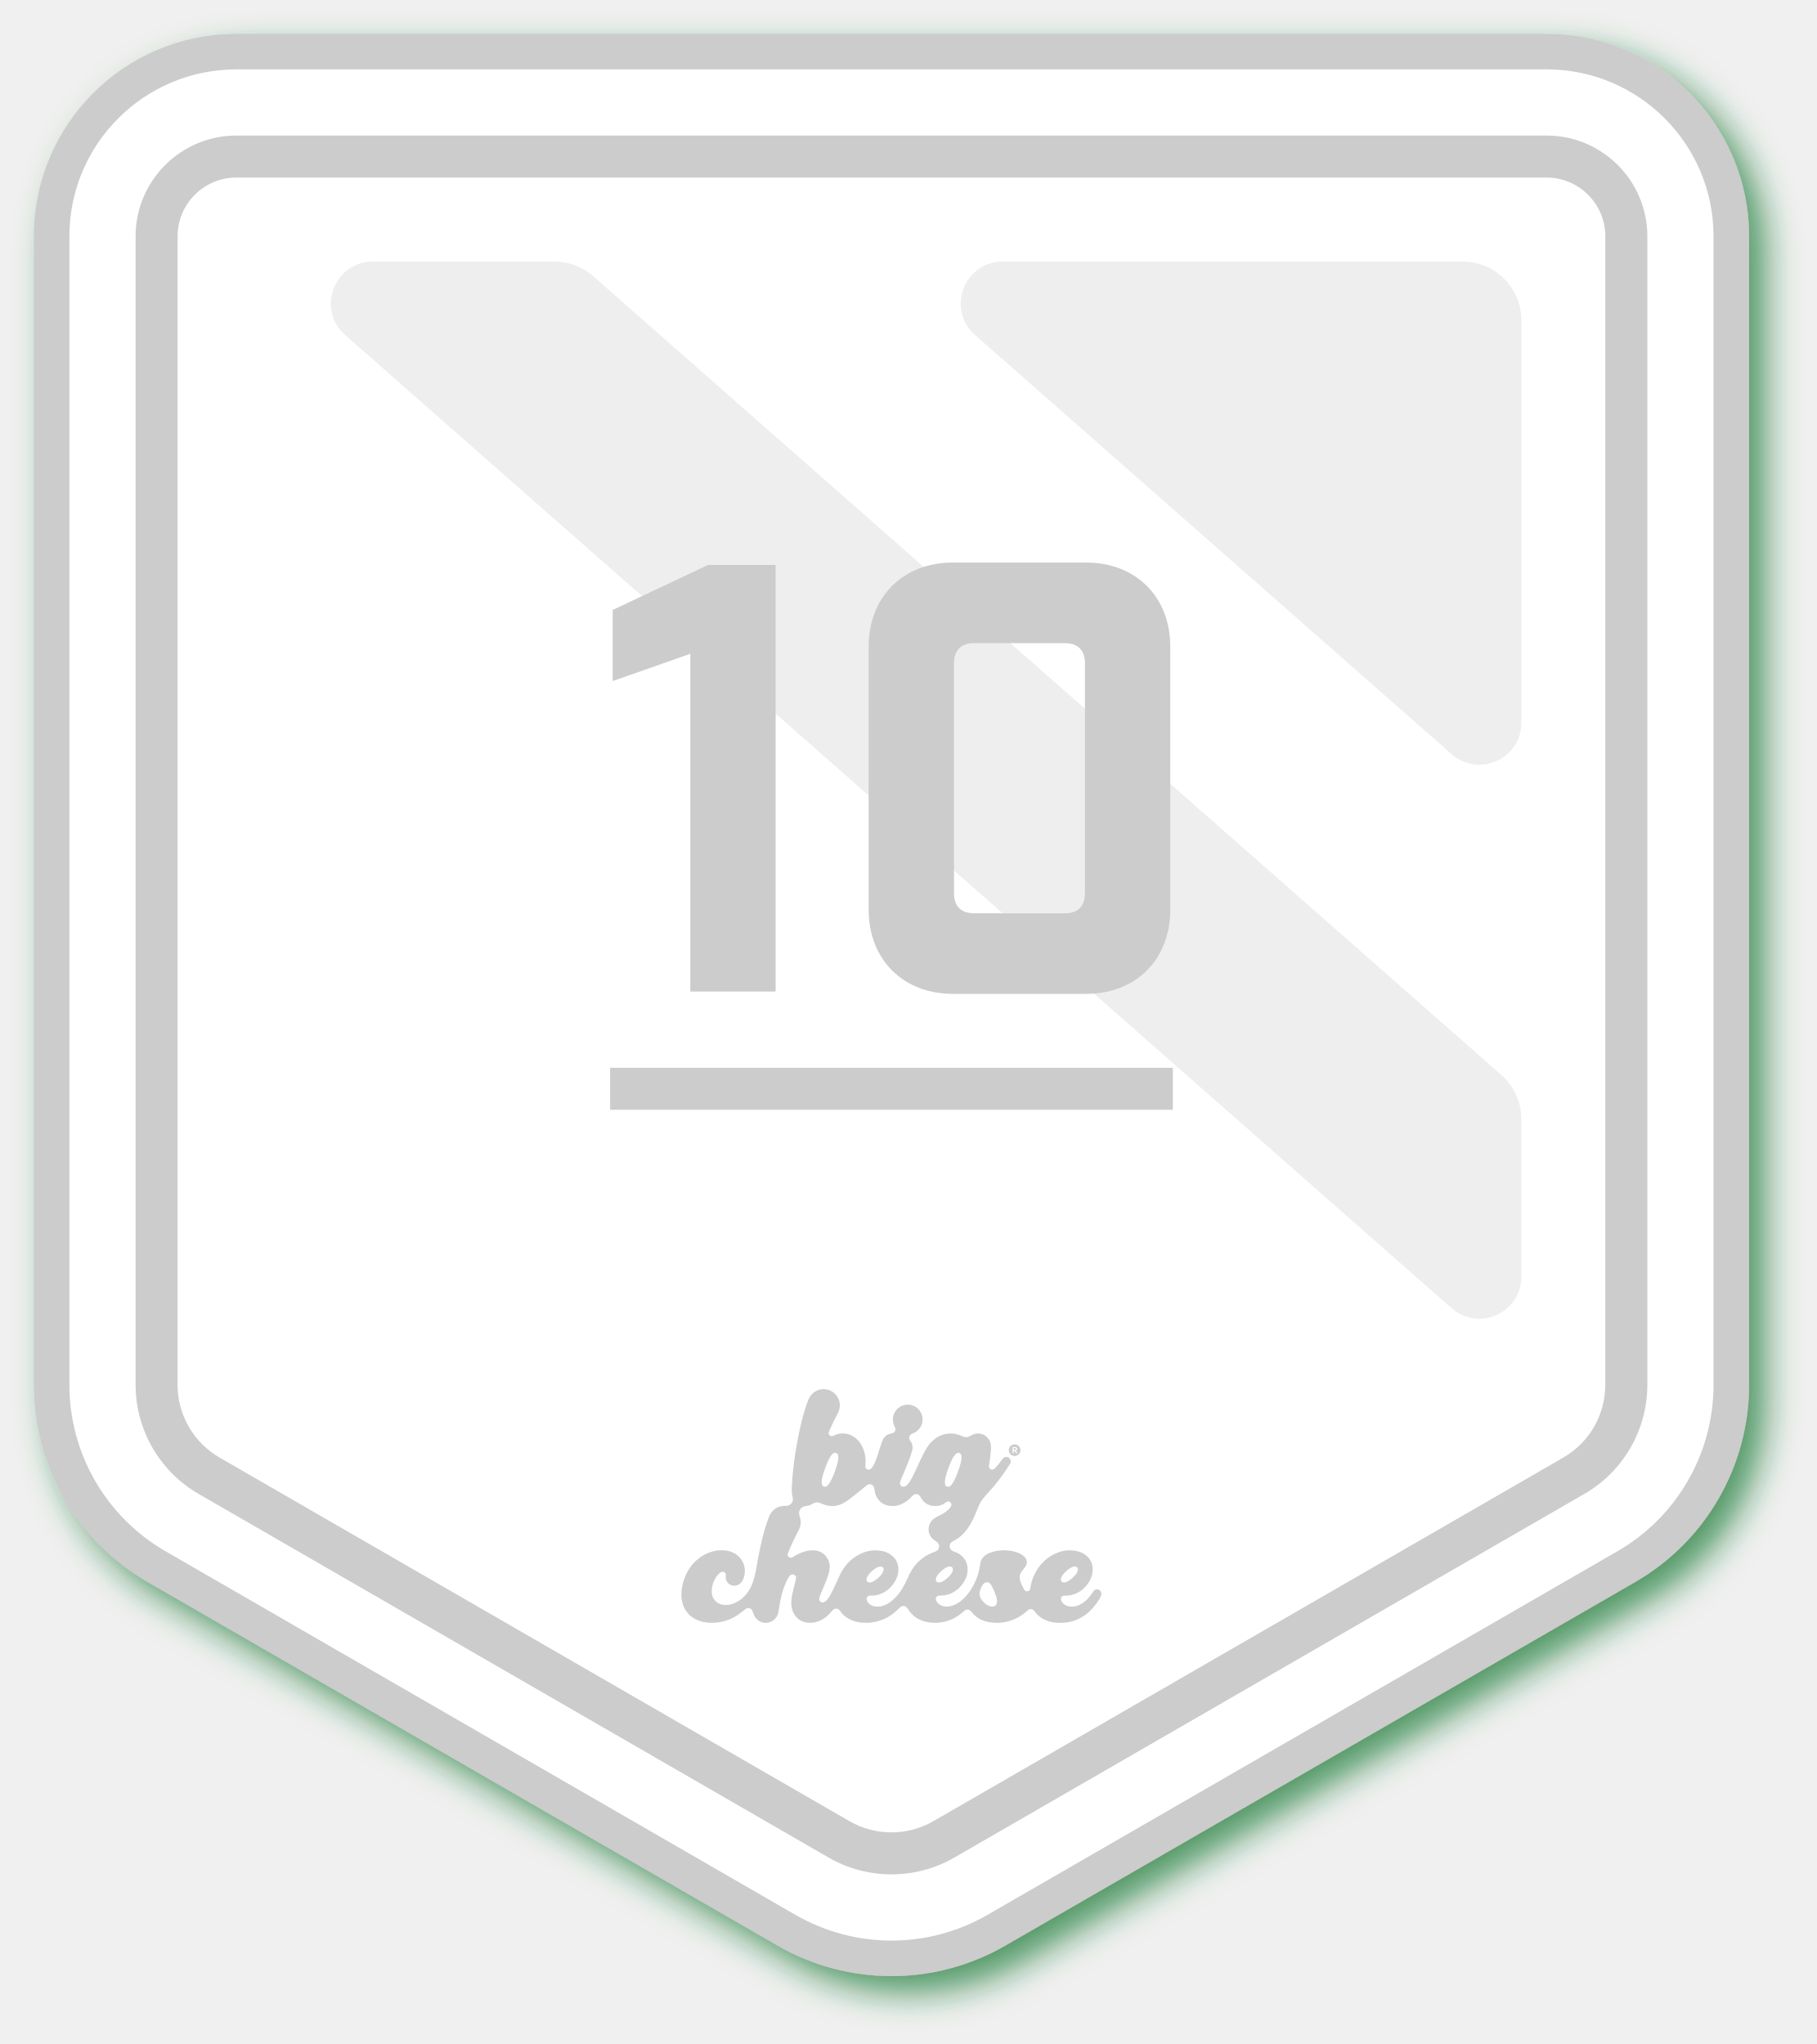
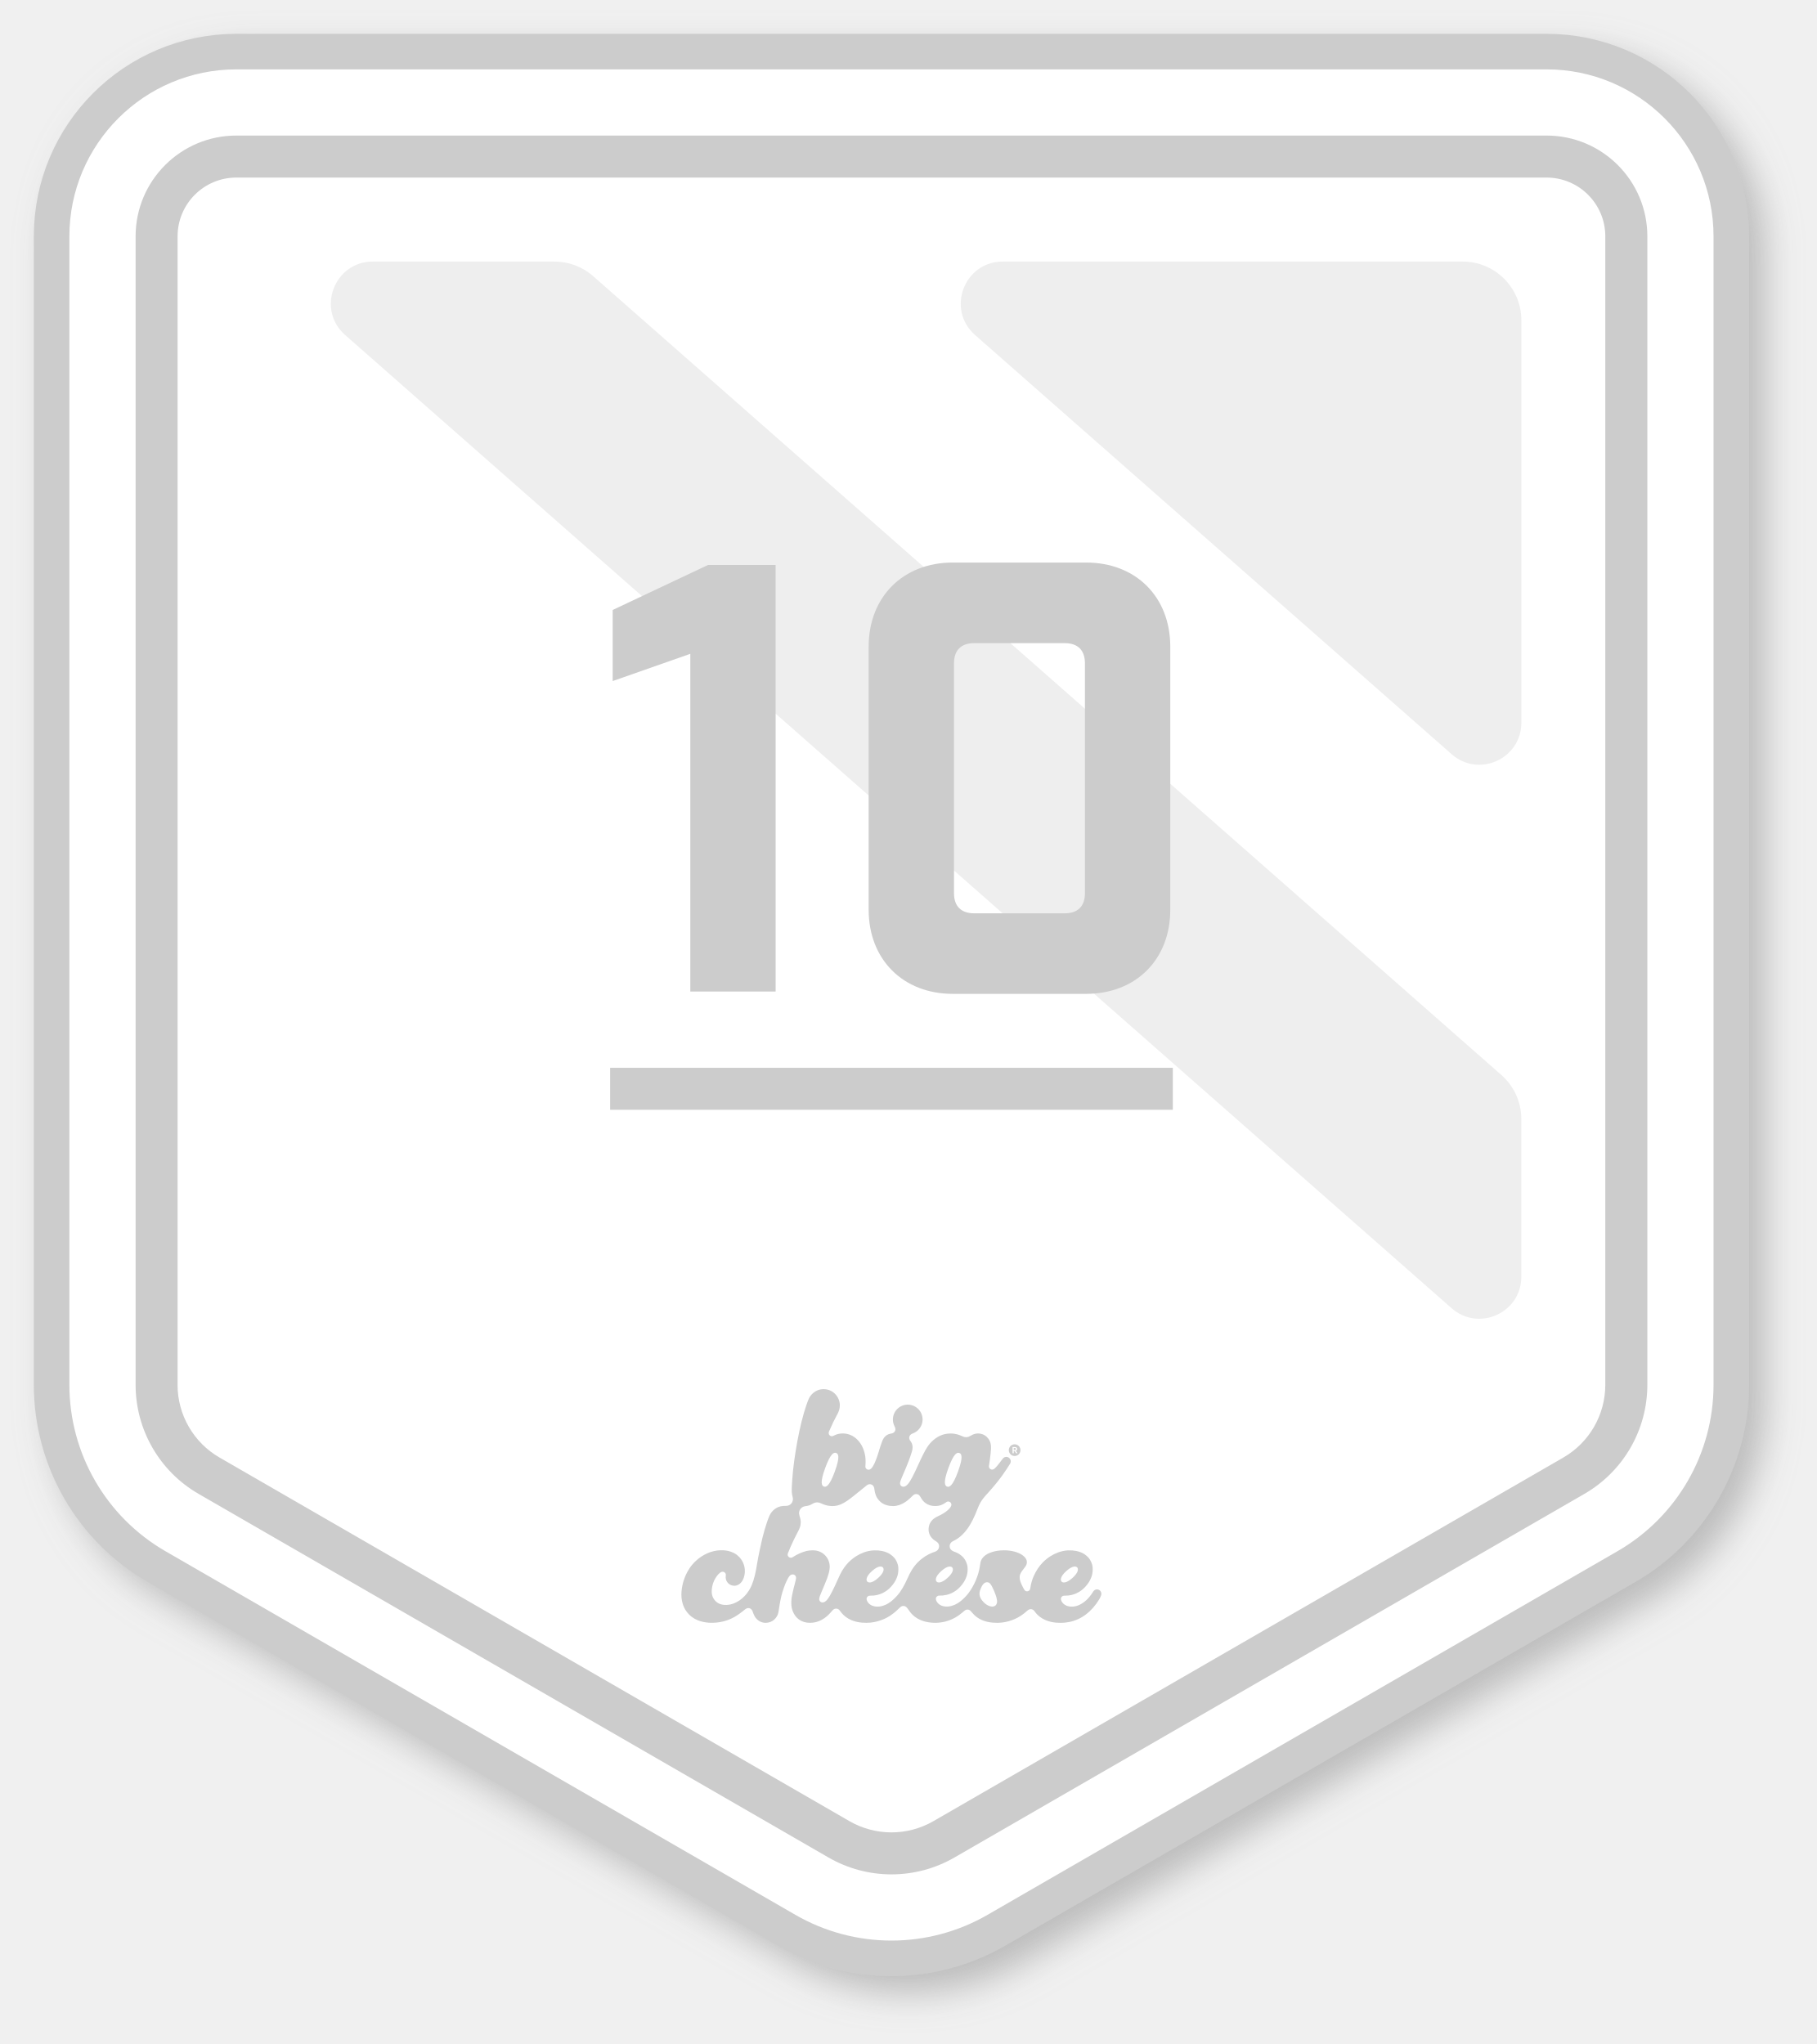
<svg xmlns="http://www.w3.org/2000/svg" id="_레이어_2" data-name="레이어 2" viewBox="0 0 613.2 690">
  <defs>
    <style>
      .cls-1 {
        filter: url(#drop-shadow-1);
        stroke: #ccc;
        stroke-miterlimit: 10;
        stroke-width: 12px;
      }

      .cls-1, .cls-2 {
        fill: #fff;
      }

      .cls-3 {
        fill: #eee;
      }

      .cls-3, .cls-2, .cls-4 {
        stroke-width: 0px;
      }

      .cls-4 {
        fill: #ccc;
      }
    </style>
    <filter id="drop-shadow-1" filterUnits="userSpaceOnUse">
      <feOffset dx="5.67" dy="5.67" />
      <feGaussianBlur result="blur" stdDeviation="5.67" />
-       <feFlood flood-color="#1c7b3a" flood-opacity=".75" />
+       <feFlood flood-color="#abaaaa" flood-opacity=".75" />
      <feComposite in2="blur" operator="in" />
      <feComposite in="SourceGraphic" />
    </filter>
  </defs>
  <g id="_레이어_1-2" data-name="레이어 1">
-     <path class="cls-1" d="M79.78,17.42c-34.44,0-62.36,27.92-62.36,62.36v387.7c0,25.32,13.51,48.71,35.43,61.37l212.6,122.74c21.93,12.66,48.94,12.66,70.87,0l212.6-122.74c21.93-12.66,35.43-36.05,35.43-61.37V79.78c0-34.44-27.92-62.36-62.36-62.36H79.78Z" />
-     <path class="cls-4" d="M45.77,467.48V79.78c0-18.79,15.23-34.02,34.02-34.02h442.2c18.79,0,34.02,15.23,34.02,34.02v387.7c0,15.19-8.1,29.23-21.26,36.82l-212.6,122.74c-13.16,7.6-29.36,7.6-42.52,0l-212.6-122.74c-13.16-7.6-21.26-21.63-21.26-36.82Z" />
-     <path class="cls-2" d="M59.94,467.48V79.78c0-10.96,8.88-19.84,19.84-19.84h442.2c10.96,0,19.84,8.88,19.84,19.84v387.7c0,10.13-5.4,19.49-14.17,24.55l-212.6,122.74c-8.77,5.06-19.58,5.06-28.35,0l-212.6-122.74c-8.77-5.06-14.17-14.42-14.17-24.55Z" />
    <g>
-       <path class="cls-4" d="M370.28,536.53c-.76,0-1.15.55-1.19.6-.04.05-.1.13-.13.17-.04.05-.11.16-.14.22-.59.94-1.41,1.94-2.09,2.59-.44.42-1.12.91-1.53,1.17-.29.19-.89.5-1.23.64-.41.16-.95.32-1.41.38-.15.02-.35.04-.56.05-.24,0-.49,0-.7-.01-.38-.03-.9-.13-1.3-.29-.39-.16-.78-.42-1.01-.62-.23-.21-.5-.55-.61-.74-.15-.27-.25-.56-.29-.78,0-.05-.01-.11-.01-.12-.01-.36.14-.66.37-.86.2-.18.46-.28.76-.27.82.02,1.66-.06,2.52-.26,1.23-.29,2.32-.87,3.1-1.42.95-.67,1.9-1.67,2.64-2.81.48-.74.87-1.63,1.07-2.35.18-.66.33-1.64.24-2.72-.11-1.27-.68-2.43-1.36-3.24-.31-.36-.85-.86-1.44-1.24-.78-.5-1.67-.83-2.67-1.04-.8-.17-1.72-.25-2.64-.22-.06,0-.18,0-.25.01-1.15.06-2.41.35-3.37.72-1.78.68-3.44,1.7-5.01,3.26-1.25,1.24-2.38,2.94-3.18,4.77-.56,1.3-.92,2.66-1.11,3.98l-.03.17c-.08.55-.55.92-1.07.92-.35,0-.68-.18-.87-.46-.01-.02-.09-.13-.1-.16-.1-.16-.22-.38-.28-.5-.08-.16-.29-.56-.33-.63-.58-1.16-.95-2.13-.92-3.11.04-1.02.68-1.88,1.11-2.4.2-.25.6-.76.78-1.04.3-.44.55-.92.55-1.54,0-2.16-3.35-4.01-7.73-4.01-1.64,0-2.92.25-3.84.53-1.22.37-3.6,1.26-4.1,3.62-.07.33-.14.93-.21,1.32-.11.68-.23,1.24-.26,1.35-.68,2.9-2.27,6.2-4.15,8.36-.42.48-1.12,1.21-1.75,1.73-1.14.93-1.65,1.15-2.23,1.44-.41.2-1.25.47-1.73.56-.44.08-1.04.11-1.5.07-.38-.03-.9-.13-1.3-.29-.39-.16-.78-.42-1.01-.62-.23-.21-.5-.55-.61-.74-.15-.27-.25-.56-.29-.78,0-.05-.01-.11-.01-.12-.01-.36.14-.66.37-.86.2-.18.46-.28.76-.27.82.02,1.66-.06,2.52-.26,1.23-.29,2.32-.87,3.1-1.42.95-.67,1.9-1.67,2.64-2.81.48-.74.87-1.63,1.07-2.35.18-.66.33-1.64.24-2.72-.11-1.27-.68-2.43-1.36-3.24-.31-.36-.85-.86-1.44-1.24-.38-.24-.78-.44-1.2-.61-.13-.05-.3-.11-.4-.15-.1-.04-.28-.11-.4-.16-.76-.32-1.24-.93-1.24-1.73s.45-1.35,1.1-1.69c.08-.04.12-.06.16-.08.04-.02.1-.05.15-.07,2.19-1.04,3.8-2.93,4.76-4.28,1.07-1.51,2.22-3.79,3.31-6.67,1.07-2.82,2.53-4.16,3.67-5.43,4.02-4.47,5.98-7.58,7.26-9.65,0,0,.21-.33.21-.77,0-.84-.68-1.51-1.52-1.51-.64,0-1.03.42-1.29.75-.55.68-1.71,2.43-2.77,3.29-.2.15-.45.26-.71.26-.53,0-.97-.39-1.06-.89-.01-.06-.02-.14-.02-.18,0-.05,0-.14.01-.19,0-.04.02-.12.03-.18.13-.77.18-1.16.29-1.98.18-1.37.31-2.61.36-3.46,0-.15.02-.44.01-.59,0-.08-.01-.32-.01-.34-.03-1.51-.73-2.59-1.43-3.24-.42-.4-.92-.7-1.43-.89-.5-.18-1.03-.26-1.48-.26-.64,0-1.21.12-1.81.39-.33.15-.63.33-.69.37-.46.26-.91.49-1.52.49-.71,0-1.14-.23-1.69-.47-.55-.24-1.77-.77-3.57-.77-2.69,0-4.66,1.08-6.47,2.82-.77.79-1.44,1.73-2,2.75-.02.04-.1.18-.12.21-.96,1.68-2.39,4.92-3.16,6.56-.57,1.22-1.73,3.65-2.61,4.67-.16.19-.45.5-.73.68-.32.2-.55.28-.87.28-.52,0-.97-.33-1.08-.85-.11-.48.07-1.01.3-1.59.12-.3.33-.79.45-1.09.36-.86.81-1.88,1.08-2.53.27-.65.8-1.94,1.05-2.6.3-.78.82-2.25,1.09-3.18.14-.49.25-1.06.24-1.45,0-.71-.21-1.34-.5-1.81-.03-.06-.09-.14-.12-.18-.04-.05-.13-.19-.15-.21-.16-.21-.28-.44-.34-.7-.1-.42,0-.91.34-1.29.17-.19.4-.33.68-.44.1-.04.27-.11.4-.17h0c1.2-.51,2.21-1.49,2.72-2.8,1-2.58-.28-5.48-2.86-6.48-2.58-1-5.48.28-6.48,2.86-.51,1.32-.43,2.73.13,3.92.06.13.13.28.17.37.13.28.21.53.21.79,0,.51-.26.93-.62,1.18-.22.15-.47.23-.72.28-.06.01-.17.03-.23.04-.06.01-.17.03-.24.05-.19.04-.38.1-.57.18-.72.3-1.38.87-1.79,1.68-.19.38-.33.75-.42,1.01-.12.33-.35.98-.46,1.31-.1.31-.27.82-.4,1.25-.05.17-.1.36-.15.53h0c-.9,3.01-1.75,4.91-2.52,5.72-.02.02-.06.06-.08.07-.02.02-.07.06-.09.08-.12.1-.38.31-.78.31-.58,0-1.07-.46-1.07-1.07,0-.36.06-.94.07-1.33.01-.67,0-1.32-.09-1.95-.51-3.82-2.75-6.91-6.02-7.71-.51-.13-1.04-.19-1.57-.19-.99,0-1.98.21-2.82.63-.07.03-.2.1-.33.16-.17.09-.35.15-.56.15-.61,0-1.07-.49-1.07-1.07,0-.25.09-.45.15-.59.42-.99.86-1.96,1.32-2.92.64-1.33,1.18-2.26,1.56-3.03.32-.65.74-1.51.74-2.81,0-2.84-2.28-5.47-5.47-5.47-2.89,0-4.56,2.13-5.03,3.31-.08.2-.17.39-.26.61-.19.47-.38.99-.56,1.53-.55,1.61-1.08,3.45-1.6,5.52-.51,2.07-.98,4.24-1.4,6.52-.42,2.28-.78,4.51-1.08,6.71-.3,2.2-.51,4.24-.64,6.12-.11,1.58-.22,2.99-.18,4.17,0,.18.02.39.03.52.01.13.03.3.06.51.09.53.24.96.28,1.28.01.12.05.42-.03.78-.07.35-.24.75-.56,1.09-.22.24-.48.4-.65.49-.49.24-1.06.26-1.47.26-.01,0-.22,0-.29,0-.07,0-.22,0-.28.01-2.26.16-3.89,1.65-4.61,3.28-.27.61-.56,1.36-.83,2.15-.55,1.61-1.08,3.45-1.6,5.52-.51,2.07-1.4,6.52-1.4,6.52,0,0-.51,2.97-.69,3.96-.54,2.9-1.24,5.07-2.1,6.57-1.14,1.97-2.43,3.17-3.57,3.93-1.1.73-2.5,1.39-4.26,1.48-.93.05-2.51-.06-3.72-1.25-1.01-.99-1.38-2.27-1.33-3.53.03-.87.18-2.01.79-3.38.41-.92,1.23-2.13,1.98-2.68.2-.15.51-.37.93-.37.58,0,1.07.47,1.07,1.06,0,.11-.02.25-.03.33-.02.14-.04.33-.03.56.08,1.71,1.51,2.84,3.01,2.79,1.03-.04,1.73-.58,2.19-1.1.39-.45.64-.95.79-1.31.27-.68.43-1.37.48-2.29.06-1.06-.17-1.98-.45-2.73-.36-.95-.98-1.81-1.44-2.28-.42-.43-1-.94-1.79-1.34-1.36-.69-2.57-.87-3.62-.93-.32-.02-.71-.02-1.08,0-1.18.05-2.86.33-4.62,1.18-2.25,1.09-3.73,2.48-4.63,3.53-1.5,1.75-2.26,3.47-2.71,4.63-.36.93-1.29,3.75-1.03,6.71.15,1.63.68,3.04,1.26,3.99.78,1.26,1.71,2.25,3.18,3.09,2.59,1.48,5.81,1.35,5.95,1.35.69,0,2.2-.07,3.88-.51,2.7-.71,4.59-1.97,6.32-3.32,0,0,.77-.66,1.06-.84.13-.08.4-.29.9-.29.73,0,1.16.47,1.38.97.06.14.13.34.16.43.14.37.29.8.5,1.2.79,1.51,2.24,2.37,3.73,2.37,2.59,0,3.82-1.83,4.21-2.92.18-.52.27-1.21.31-1.47.33-2.28.73-4.42,1.22-6,.63-2.02,1.28-3.62,1.93-4.74.09-.15.23-.38.37-.56.3-.4.66-.64,1.17-.64.65,0,1.24.5,1.1,1.46-.02.17-.1.49-.13.65-.05.23-.17.68-.23.9-.21.73-.56,2.19-.72,2.93-.1.48-.48,1.86-.5,3.36-.03,1.61.23,2.45.53,3.2.38.95,1,1.94,2.04,2.7.95.69,2.23,1.13,3.67,1.13,2.3,0,3.85-.83,4.92-1.56,1.06-.72,1.94-1.7,2.5-2.36,0-.01.25-.28.32-.35.46-.51.96-.52,1.14-.52.29,0,.74.08,1.12.5.04.04.09.11.12.15.08.1.24.31.31.42.1.13.34.44.42.52.38.44.81.84,1.3,1.21,2.35,1.78,5.23,1.99,6.94,1.99,1.98,0,3.58-.4,4.91-.87,1.17-.41,2.65-1.06,4.33-2.41.28-.22.54-.45.79-.67,0,0,.46-.42.61-.56.14-.13.41-.39.55-.52.1-.09.28-.26.41-.36.11-.08.42-.3.9-.3.58,0,.97.3,1.24.64.06.08.25.34.34.45.17.23.36.53.66.91.47.63,1.04,1.2,1.71,1.7,2.25,1.67,4.96,1.99,6.94,1.99,1.05,0,2.43-.21,3.26-.43,2.41-.62,4.34-1.79,5.92-3.18.09-.08.2-.17.27-.23.06-.06.32-.29.51-.41.38-.24.76-.22.78-.22.36,0,.75.13,1.1.49.09.09.42.47.56.65.35.42.87.94,1.39,1.34,2.35,1.78,5.23,1.99,6.94,1.99.13,0,.25,0,.37,0,1.81-.05,3.29-.42,4.54-.86,1.17-.41,2.65-1.06,4.33-2.41.29-.23.56-.47.82-.7.06-.05.38-.35.61-.47.29-.15.54-.17.7-.17.37,0,.76.13,1.09.48.1.1.25.32.35.45.47.63,1.03,1.2,1.7,1.7,2.35,1.78,5.23,1.99,6.94,1.99,1.36,0,2.58-.23,2.9-.29,4.07-.78,7.6-3.48,10.1-7.6.12-.2.75-1.23.75-1.93,0-.81-.66-1.48-1.48-1.48ZM320.1,495.57c1.85-5.07,2.97-5.34,3.69-5.08.72.26,1.41,1.19-.44,6.26-1.85,5.08-2.97,5.34-3.69,5.08s-1.41-1.18.44-6.26ZM278.52,495.56c1.85-5.08,2.97-5.34,3.69-5.08s1.41,1.18-.44,6.26c-1.85,5.07-2.97,5.34-3.69,5.08-.72-.26-1.41-1.19.44-6.26ZM315.33,523.91c-.17.05-.33.11-.49.17-1.78.68-3.44,1.7-5.01,3.26-1.58,1.56-2.7,3.56-3.54,5.5-1.04,2.38-2.33,4.54-3.45,5.77-.5.55-1.28,1.36-2.14,2.03-.42.32-1.12.79-1.76,1.07-.75.32-1.25.47-1.73.56-.44.08-1.04.11-1.5.07-.38-.03-.9-.13-1.3-.29-.39-.16-.78-.42-1.01-.62-.23-.21-.5-.55-.61-.74-.15-.27-.25-.56-.29-.78,0-.05-.01-.11-.01-.12-.01-.36.14-.66.37-.86.2-.18.46-.28.76-.27.82.02,1.66-.06,2.52-.26,1.23-.29,2.32-.87,3.1-1.42.95-.67,1.9-1.67,2.64-2.81.48-.74.87-1.63,1.07-2.35.18-.66.33-1.64.24-2.72-.11-1.27-.68-2.43-1.36-3.24-.31-.36-.85-.86-1.44-1.24-.78-.5-1.67-.83-2.67-1.04-.8-.17-1.72-.25-2.64-.22-.06,0-.18,0-.25.01-1.15.06-2.41.35-3.37.72-1.78.68-3.44,1.7-5.01,3.26-1.11,1.1-2.13,2.57-2.9,4.17-.01.03-.03.05-.04.08-.45.92-1.74,3.77-1.89,4.11-.43.91-.98,2-1.53,2.97-.36.63-.85,1.3-1.11,1.57-.29.29-.67.58-1.08.66-.24.05-.47.03-.65-.03-.28-.09-.44-.26-.54-.39-.15-.19-.2-.42-.21-.62,0-.11.01-.31.04-.45.03-.15.09-.34.17-.6.11-.33.38-.96.51-1.28.2-.48.69-1.62.92-2.17.27-.64.68-1.62,1.03-2.56.15-.4.39-1.19.5-1.58.09-.31.23-.86.29-1.26.04-.23.09-.76.09-.95.05-2.94-2.15-5.38-5.03-5.64-.14-.01-.31-.02-.42-.02-.16,0-.48,0-.65,0-.22,0-.65.03-.87.06-.22.03-.73.12-.87.15-1.55.39-3.09,1.08-4.63,2.07-.06.03-.31.21-.66.21-.58,0-1.05-.46-1.07-1.04,0-.05.01-.18.02-.23.01-.05.04-.15.06-.21.62-1.63,1.3-3.12,2.03-4.64.64-1.33,1.17-2.26,1.54-3.03.32-.65.76-1.48.76-2.81,0-.33-.03-.66-.09-.98,0,0-.03-.14-.04-.18,0-.04-.04-.16-.04-.17-.13-.55-.3-.92-.38-1.51-.08-.6.13-1.19.34-1.5.13-.19.37-.55.87-.82.15-.08.42-.2.8-.27.29-.05.64-.1.85-.14.36-.07.63-.16.83-.24.19-.08.54-.26.74-.38.06-.03.17-.1.23-.13.11-.06.33-.17.46-.22.18-.07.55-.19.92-.19.47,0,.79.1,1.06.2.29.11.51.23,1.13.48.91.36,1.95.57,3.06.57s2.04-.27,2.79-.59c0,0,0,0,0,0,.01,0,.02,0,.03-.01.36-.15.68-.32.94-.46.02-.01.04-.02.07-.04.01,0,.03-.02.04-.02,0,0,.01,0,.02-.01.42-.24.75-.46,1.04-.65.54-.35,1.35-.98,2.28-1.71,1.36-1.08,2.96-2.37,4.24-3.43.45-.37.78-.46,1.12-.46.81,0,1.36.62,1.48,1.23.01.07.04.22.05.3.08.54.26,2.03.94,3.08.74,1.16,2.15,2.77,5.42,2.77,2.85,0,5.11-2.07,5.97-2.9.13-.12.5-.49.5-.49,0,0,.33-.34.58-.48.37-.2.74-.2.94-.17.19.03.53.1.87.46.14.14.39.56.51.76.45.79.88,1.34,1.65,1.88.84.59,1.86.93,3.2.93.43,0,1.23-.06,1.95-.32.57-.21,1.07-.52,1.41-.76.4-.28.61-.46,1-.46.58,0,1.07.46,1.07,1.07,0,.1,0,.21-.08.4-.19.47-.43.78-.79,1.13,0,0-.31.31-.5.46-1.72,1.42-2.94,1.73-3.91,2.31-.88.52-1.44,1.05-1.91,1.92-.47.87-.8,2.51-.11,3.96.33.7.9,1.42,1.75,1.96.16.11.31.2.43.28.45.29.98.76.98,1.63,0,.77-.44,1.23-.66,1.42-.13.12-.41.33-.97.52ZM294.31,530.35c2.18-1.96,3.32-1.63,3.69-1.22.37.41.58,1.58-1.6,3.54-2.18,1.96-3.32,1.63-3.69,1.22-.37-.41-.58-1.58,1.6-3.54ZM317.7,530.35c2.18-1.96,3.32-1.63,3.69-1.22.37.41.58,1.58-1.6,3.54-2.18,1.96-3.32,1.63-3.69,1.22-.37-.41-.58-1.58,1.6-3.54ZM336.49,541.05c-.06.34-.2.61-.38.81-.18.2-.64.55-1.35.48-.4-.04-.8-.13-1.27-.37-.73-.36-1.4-.92-2.02-1.71-.21-.27-.39-.56-.54-.87-.52-1.08-.4-2.13.19-3.38.04-.08.36-.83.81-1.32.31-.34.81-.63,1.37-.56.31.03.73.19,1.1.73.38.55.84,1.56,1.08,2.1.18.43.51,1.24.67,1.75.06.19.14.46.18.6.06.23.15.68.18.92.02.2.04.55,0,.82ZM359.89,530.35c2.18-1.96,3.32-1.63,3.69-1.22.37.41.58,1.58-1.6,3.54-2.18,1.96-3.32,1.63-3.69,1.22-.37-.41-.58-1.58,1.6-3.54Z" />
-       <path class="cls-4" d="M342.8,489.37c.07-.05.1-.13.1-.23s-.03-.18-.1-.24c-.07-.06-.17-.08-.31-.08h-.33v.63h.33c.14,0,.24-.03.31-.08Z" />
-       <path class="cls-4" d="M342.46,491.5c1.09,0,1.97-.88,1.97-1.97s-.88-1.97-1.97-1.97-1.97.88-1.97,1.97.88,1.97,1.97,1.97ZM341.75,488.49h.82c.15,0,.29.03.4.08.11.05.2.13.26.23.06.1.09.21.09.34,0,.1-.02.19-.05.27-.04.08-.09.15-.16.21-.07.06-.15.1-.25.13l.57.83h-.46l-.52-.78h-.29v.78h-.4v-2.08Z" />
-     </g>
-     <g>
-       <path class="cls-3" d="M116.5,113.1l373.45,328.52c9.16,8.05,23.53,1.55,23.53-10.64v-53.19c0-5.7-2.45-11.13-6.74-14.9L200.21,93.23c-3.62-3.19-8.28-4.94-13.11-4.94h-61.24c-13.07,0-19.17,16.18-9.36,24.81Z" />
-       <path class="cls-3" d="M338.46,88.29h155.19c10.96,0,19.84,8.88,19.84,19.84v135.83c0,12.19-14.38,18.7-23.53,10.64l-160.85-141.5c-9.81-8.63-3.71-24.81,9.36-24.81Z" />
-     </g>
-     <g>
-       <rect class="cls-4" x="205.93" y="360.46" width="189.92" height="14.17" />
+       <path class="cls-1" d="M79.78,17.42c-34.44,0-62.36,27.92-62.36,62.36v387.7c0,25.32,13.51,48.71,35.43,61.37l212.6,122.74c21.93,12.66,48.94,12.66,70.87,0l212.6-122.74c21.93-12.66,35.43-36.05,35.43-61.37V79.78c0-34.44-27.92-62.36-62.36-62.36H79.78Z" />
+       <path class="cls-4" d="M45.77,467.48V79.78c0-18.79,15.23-34.02,34.02-34.02h442.2c18.79,0,34.02,15.23,34.02,34.02v387.7c0,15.19-8.1,29.23-21.26,36.82l-212.6,122.74c-13.16,7.6-29.36,7.6-42.52,0l-212.6-122.74c-13.16-7.6-21.26-21.63-21.26-36.82Z" />
+       <path class="cls-2" d="M59.94,467.48V79.78c0-10.96,8.88-19.84,19.84-19.84h442.2c10.96,0,19.84,8.88,19.84,19.84v387.7c0,10.13-5.4,19.49-14.17,24.55l-212.6,122.74c-8.77,5.06-19.58,5.06-28.35,0l-212.6-122.74c-8.77-5.06-14.17-14.42-14.17-24.55Z" />
      <g>
-         <path class="cls-4" d="M232.99,220.71l-26.2,9.2v-24l32.2-15.2h22.8v144h-28.8v-114Z" />
-         <path class="cls-4" d="M321.59,335.5c-16.8,0-28.4-11.6-28.4-28.4v-88.8c0-16.8,11.6-28.4,28.4-28.4h45c16.8,0,28.4,11.6,28.4,28.4v88.8c0,16.8-11.6,28.4-28.4,28.4h-45ZM321.99,301.51c0,4.4,2.4,6.8,6.8,6.8h30.6c4.4,0,6.8-2.4,6.8-6.8v-77.6c0-4.4-2.4-6.8-6.8-6.8h-30.6c-4.4,0-6.8,2.4-6.8,6.8v77.6Z" />
+         <path class="cls-4" d="M370.28,536.53c-.76,0-1.15.55-1.19.6-.04.05-.1.13-.13.17-.04.05-.11.16-.14.22-.59.94-1.41,1.94-2.09,2.59-.44.42-1.12.91-1.53,1.17-.29.19-.89.5-1.23.64-.41.16-.95.32-1.41.38-.15.02-.35.04-.56.05-.24,0-.49,0-.7-.01-.38-.03-.9-.13-1.3-.29-.39-.16-.78-.42-1.01-.62-.23-.21-.5-.55-.61-.74-.15-.27-.25-.56-.29-.78,0-.05-.01-.11-.01-.12-.01-.36.14-.66.37-.86.2-.18.46-.28.76-.27.82.02,1.66-.06,2.52-.26,1.23-.29,2.32-.87,3.1-1.42.95-.67,1.9-1.67,2.64-2.81.48-.74.87-1.63,1.07-2.35.18-.66.33-1.64.24-2.72-.11-1.27-.68-2.43-1.36-3.24-.31-.36-.85-.86-1.44-1.24-.78-.5-1.67-.83-2.67-1.04-.8-.17-1.72-.25-2.64-.22-.06,0-.18,0-.25.01-1.15.06-2.41.35-3.37.72-1.78.68-3.44,1.7-5.01,3.26-1.25,1.24-2.38,2.94-3.18,4.77-.56,1.3-.92,2.66-1.11,3.98l-.03.17c-.08.55-.55.92-1.07.92-.35,0-.68-.18-.87-.46-.01-.02-.09-.13-.1-.16-.1-.16-.22-.38-.28-.5-.08-.16-.29-.56-.33-.63-.58-1.16-.95-2.13-.92-3.11.04-1.02.68-1.88,1.11-2.4.2-.25.6-.76.78-1.04.3-.44.55-.92.55-1.54,0-2.16-3.35-4.01-7.73-4.01-1.64,0-2.92.25-3.84.53-1.22.37-3.6,1.26-4.1,3.62-.07.33-.14.93-.21,1.32-.11.68-.23,1.24-.26,1.35-.68,2.9-2.27,6.2-4.15,8.36-.42.48-1.12,1.21-1.75,1.73-1.14.93-1.65,1.15-2.23,1.44-.41.2-1.25.47-1.73.56-.44.08-1.04.11-1.5.07-.38-.03-.9-.13-1.3-.29-.39-.16-.78-.42-1.01-.62-.23-.21-.5-.55-.61-.74-.15-.27-.25-.56-.29-.78,0-.05-.01-.11-.01-.12-.01-.36.14-.66.37-.86.2-.18.46-.28.76-.27.82.02,1.66-.06,2.52-.26,1.23-.29,2.32-.87,3.1-1.42.95-.67,1.9-1.67,2.64-2.81.48-.74.87-1.63,1.07-2.35.18-.66.33-1.64.24-2.72-.11-1.27-.68-2.43-1.36-3.24-.31-.36-.85-.86-1.44-1.24-.38-.24-.78-.44-1.2-.61-.13-.05-.3-.11-.4-.15-.1-.04-.28-.11-.4-.16-.76-.32-1.24-.93-1.24-1.73s.45-1.35,1.1-1.69c.08-.04.12-.06.16-.08.04-.02.1-.05.15-.07,2.19-1.04,3.8-2.93,4.76-4.28,1.07-1.51,2.22-3.79,3.31-6.67,1.07-2.82,2.53-4.16,3.67-5.43,4.02-4.47,5.98-7.58,7.26-9.65,0,0,.21-.33.21-.77,0-.84-.68-1.51-1.52-1.51-.64,0-1.03.42-1.29.75-.55.68-1.71,2.43-2.77,3.29-.2.15-.45.26-.71.26-.53,0-.97-.39-1.06-.89-.01-.06-.02-.14-.02-.18,0-.05,0-.14.01-.19,0-.04.02-.12.03-.18.13-.77.18-1.16.29-1.98.18-1.37.31-2.61.36-3.46,0-.15.02-.44.01-.59,0-.08-.01-.32-.01-.34-.03-1.51-.73-2.59-1.43-3.24-.42-.4-.92-.7-1.43-.89-.5-.18-1.03-.26-1.48-.26-.64,0-1.21.12-1.81.39-.33.15-.63.33-.69.37-.46.26-.91.49-1.52.49-.71,0-1.14-.23-1.69-.47-.55-.24-1.77-.77-3.57-.77-2.69,0-4.66,1.08-6.47,2.82-.77.79-1.44,1.73-2,2.75-.02.04-.1.18-.12.21-.96,1.68-2.39,4.92-3.16,6.56-.57,1.22-1.73,3.65-2.61,4.67-.16.19-.45.5-.73.68-.32.2-.55.28-.87.28-.52,0-.97-.33-1.08-.85-.11-.48.07-1.01.3-1.59.12-.3.33-.79.45-1.09.36-.86.81-1.88,1.08-2.53.27-.65.8-1.94,1.05-2.6.3-.78.82-2.25,1.09-3.18.14-.49.25-1.06.24-1.45,0-.71-.21-1.34-.5-1.81-.03-.06-.09-.14-.12-.18-.04-.05-.13-.19-.15-.21-.16-.21-.28-.44-.34-.7-.1-.42,0-.91.34-1.29.17-.19.4-.33.68-.44.1-.04.27-.11.4-.17h0c1.2-.51,2.21-1.49,2.72-2.8,1-2.58-.28-5.48-2.86-6.48-2.58-1-5.48.28-6.48,2.86-.51,1.32-.43,2.73.13,3.92.06.13.13.28.17.37.13.28.21.53.21.79,0,.51-.26.93-.62,1.18-.22.15-.47.23-.72.28-.06.01-.17.03-.23.04-.06.01-.17.03-.24.05-.19.04-.38.1-.57.18-.72.3-1.38.87-1.79,1.68-.19.38-.33.75-.42,1.01-.12.33-.35.98-.46,1.31-.1.31-.27.82-.4,1.25-.05.17-.1.36-.15.53h0c-.9,3.01-1.75,4.91-2.52,5.72-.02.02-.06.06-.08.07-.02.02-.07.06-.09.08-.12.1-.38.31-.78.31-.58,0-1.07-.46-1.07-1.07,0-.36.06-.94.07-1.33.01-.67,0-1.32-.09-1.95-.51-3.82-2.75-6.91-6.02-7.71-.51-.13-1.04-.19-1.57-.19-.99,0-1.98.21-2.82.63-.07.03-.2.1-.33.16-.17.09-.35.15-.56.15-.61,0-1.07-.49-1.07-1.07,0-.25.09-.45.15-.59.42-.99.86-1.96,1.32-2.92.64-1.33,1.18-2.26,1.56-3.03.32-.65.74-1.51.74-2.81,0-2.84-2.28-5.47-5.47-5.47-2.89,0-4.56,2.13-5.03,3.31-.08.2-.17.39-.26.61-.19.47-.38.99-.56,1.53-.55,1.61-1.08,3.45-1.6,5.52-.51,2.07-.98,4.24-1.4,6.52-.42,2.28-.78,4.51-1.08,6.71-.3,2.2-.51,4.24-.64,6.12-.11,1.58-.22,2.99-.18,4.17,0,.18.02.39.03.52.01.13.03.3.06.51.09.53.24.96.28,1.28.01.12.05.42-.03.78-.07.35-.24.75-.56,1.09-.22.24-.48.4-.65.49-.49.24-1.06.26-1.47.26-.01,0-.22,0-.29,0-.07,0-.22,0-.28.01-2.26.16-3.89,1.65-4.61,3.28-.27.61-.56,1.36-.83,2.15-.55,1.61-1.08,3.45-1.6,5.52-.51,2.07-1.4,6.52-1.4,6.52,0,0-.51,2.97-.69,3.96-.54,2.9-1.24,5.07-2.1,6.57-1.14,1.97-2.43,3.17-3.57,3.93-1.1.73-2.5,1.39-4.26,1.48-.93.05-2.51-.06-3.72-1.25-1.01-.99-1.38-2.27-1.33-3.53.03-.87.18-2.01.79-3.38.41-.92,1.23-2.13,1.98-2.68.2-.15.51-.37.93-.37.58,0,1.07.47,1.07,1.06,0,.11-.02.25-.03.33-.02.14-.04.33-.03.56.08,1.71,1.51,2.84,3.01,2.79,1.03-.04,1.73-.58,2.19-1.1.39-.45.64-.95.79-1.31.27-.68.43-1.37.48-2.29.06-1.06-.17-1.98-.45-2.73-.36-.95-.98-1.81-1.44-2.28-.42-.43-1-.94-1.79-1.34-1.36-.69-2.57-.87-3.62-.93-.32-.02-.71-.02-1.08,0-1.18.05-2.86.33-4.62,1.18-2.25,1.09-3.73,2.48-4.63,3.53-1.5,1.75-2.26,3.47-2.71,4.63-.36.93-1.29,3.75-1.03,6.71.15,1.63.68,3.04,1.26,3.99.78,1.26,1.71,2.25,3.18,3.09,2.59,1.48,5.81,1.35,5.95,1.35.69,0,2.2-.07,3.88-.51,2.7-.71,4.59-1.97,6.32-3.32,0,0,.77-.66,1.06-.84.13-.08.4-.29.9-.29.73,0,1.16.47,1.38.97.06.14.13.34.16.43.14.37.29.8.5,1.2.79,1.51,2.24,2.37,3.73,2.37,2.59,0,3.82-1.83,4.21-2.92.18-.52.27-1.21.31-1.47.33-2.28.73-4.42,1.22-6,.63-2.02,1.28-3.62,1.93-4.74.09-.15.23-.38.37-.56.3-.4.66-.64,1.17-.64.65,0,1.24.5,1.1,1.46-.02.17-.1.49-.13.65-.05.23-.17.68-.23.9-.21.73-.56,2.19-.72,2.93-.1.48-.48,1.86-.5,3.36-.03,1.61.23,2.45.53,3.2.38.95,1,1.94,2.04,2.7.95.69,2.23,1.13,3.67,1.13,2.3,0,3.85-.83,4.92-1.56,1.06-.72,1.94-1.7,2.5-2.36,0-.01.25-.28.32-.35.46-.51.96-.52,1.14-.52.29,0,.74.08,1.12.5.04.04.09.11.12.15.08.1.24.31.31.42.1.13.34.44.42.52.38.44.81.84,1.3,1.21,2.35,1.78,5.23,1.99,6.94,1.99,1.98,0,3.58-.4,4.91-.87,1.17-.41,2.65-1.06,4.33-2.41.28-.22.54-.45.79-.67,0,0,.46-.42.61-.56.14-.13.41-.39.55-.52.1-.09.28-.26.41-.36.11-.08.42-.3.9-.3.58,0,.97.3,1.24.64.06.08.25.34.34.45.17.23.36.53.66.91.47.63,1.04,1.2,1.71,1.7,2.25,1.67,4.96,1.99,6.94,1.99,1.05,0,2.43-.21,3.26-.43,2.41-.62,4.34-1.79,5.92-3.18.09-.08.2-.17.27-.23.06-.06.32-.29.51-.41.38-.24.76-.22.78-.22.36,0,.75.13,1.1.49.09.09.42.47.56.65.35.42.87.94,1.39,1.34,2.35,1.78,5.23,1.99,6.94,1.99.13,0,.25,0,.37,0,1.81-.05,3.29-.42,4.54-.86,1.17-.41,2.65-1.06,4.33-2.41.29-.23.56-.47.82-.7.06-.05.38-.35.61-.47.29-.15.54-.17.7-.17.37,0,.76.13,1.09.48.1.1.25.32.35.45.47.63,1.03,1.2,1.7,1.7,2.35,1.78,5.23,1.99,6.94,1.99,1.36,0,2.58-.23,2.9-.29,4.07-.78,7.6-3.48,10.1-7.6.12-.2.75-1.23.75-1.93,0-.81-.66-1.48-1.48-1.48ZM320.1,495.57c1.85-5.07,2.97-5.34,3.69-5.08.72.26,1.41,1.19-.44,6.26-1.85,5.08-2.97,5.34-3.69,5.08s-1.41-1.18.44-6.26ZM278.52,495.56c1.85-5.08,2.97-5.34,3.69-5.08s1.41,1.18-.44,6.26c-1.85,5.07-2.97,5.34-3.69,5.08-.72-.26-1.41-1.19.44-6.26ZM315.33,523.91c-.17.05-.33.11-.49.17-1.78.68-3.44,1.7-5.01,3.26-1.58,1.56-2.7,3.56-3.54,5.5-1.04,2.38-2.33,4.54-3.45,5.77-.5.55-1.28,1.36-2.14,2.03-.42.32-1.12.79-1.76,1.07-.75.32-1.25.47-1.73.56-.44.08-1.04.11-1.5.07-.38-.03-.9-.13-1.3-.29-.39-.16-.78-.42-1.01-.62-.23-.21-.5-.55-.61-.74-.15-.27-.25-.56-.29-.78,0-.05-.01-.11-.01-.12-.01-.36.14-.66.37-.86.2-.18.46-.28.76-.27.82.02,1.66-.06,2.52-.26,1.23-.29,2.32-.87,3.1-1.42.95-.67,1.9-1.67,2.64-2.81.48-.74.87-1.63,1.07-2.35.18-.66.33-1.64.24-2.72-.11-1.27-.68-2.43-1.36-3.24-.31-.36-.85-.86-1.44-1.24-.78-.5-1.67-.83-2.67-1.04-.8-.17-1.72-.25-2.64-.22-.06,0-.18,0-.25.01-1.15.06-2.41.35-3.37.72-1.78.68-3.44,1.7-5.01,3.26-1.11,1.1-2.13,2.57-2.9,4.17-.01.03-.03.05-.04.08-.45.92-1.74,3.77-1.89,4.11-.43.91-.98,2-1.53,2.97-.36.63-.85,1.3-1.11,1.57-.29.29-.67.58-1.08.66-.24.05-.47.03-.65-.03-.28-.09-.44-.26-.54-.39-.15-.19-.2-.42-.21-.62,0-.11.01-.31.04-.45.03-.15.09-.34.17-.6.11-.33.38-.96.51-1.28.2-.48.69-1.62.92-2.17.27-.64.68-1.62,1.03-2.56.15-.4.39-1.19.5-1.58.09-.31.23-.86.29-1.26.04-.23.09-.76.09-.95.05-2.94-2.15-5.38-5.03-5.64-.14-.01-.31-.02-.42-.02-.16,0-.48,0-.65,0-.22,0-.65.03-.87.06-.22.03-.73.12-.87.15-1.55.39-3.09,1.08-4.63,2.07-.06.03-.31.21-.66.21-.58,0-1.05-.46-1.07-1.04,0-.05.01-.18.02-.23.01-.05.04-.15.06-.21.62-1.63,1.3-3.12,2.03-4.64.64-1.33,1.17-2.26,1.54-3.03.32-.65.76-1.48.76-2.81,0-.33-.03-.66-.09-.98,0,0-.03-.14-.04-.18,0-.04-.04-.16-.04-.17-.13-.55-.3-.92-.38-1.51-.08-.6.13-1.19.34-1.5.13-.19.37-.55.87-.82.15-.08.42-.2.8-.27.29-.05.64-.1.85-.14.36-.07.63-.16.83-.24.19-.08.54-.26.74-.38.06-.03.17-.1.23-.13.11-.06.33-.17.46-.22.18-.07.55-.19.92-.19.47,0,.79.1,1.06.2.29.11.51.23,1.13.48.91.36,1.95.57,3.06.57s2.04-.27,2.79-.59c0,0,0,0,0,0,.01,0,.02,0,.03-.01.36-.15.68-.32.94-.46.02-.01.04-.02.07-.04.01,0,.03-.02.04-.02,0,0,.01,0,.02-.01.42-.24.75-.46,1.04-.65.54-.35,1.35-.98,2.28-1.71,1.36-1.08,2.96-2.37,4.24-3.43.45-.37.78-.46,1.12-.46.81,0,1.36.62,1.48,1.23.01.07.04.22.05.3.08.54.26,2.03.94,3.08.74,1.16,2.15,2.77,5.42,2.77,2.85,0,5.11-2.07,5.97-2.9.13-.12.5-.49.5-.49,0,0,.33-.34.58-.48.37-.2.74-.2.94-.17.19.03.53.1.87.46.14.14.39.56.51.76.45.79.88,1.34,1.65,1.88.84.59,1.86.93,3.2.93.43,0,1.23-.06,1.95-.32.57-.21,1.07-.52,1.41-.76.4-.28.61-.46,1-.46.58,0,1.07.46,1.07,1.07,0,.1,0,.21-.08.4-.19.47-.43.78-.79,1.13,0,0-.31.31-.5.46-1.72,1.42-2.94,1.73-3.91,2.31-.88.52-1.44,1.05-1.91,1.92-.47.87-.8,2.51-.11,3.96.33.7.9,1.42,1.75,1.96.16.11.31.2.43.28.45.29.98.76.98,1.63,0,.77-.44,1.23-.66,1.42-.13.12-.41.33-.97.52ZM294.31,530.35c2.18-1.96,3.32-1.63,3.69-1.22.37.41.58,1.58-1.6,3.54-2.18,1.96-3.32,1.63-3.69,1.22-.37-.41-.58-1.58,1.6-3.54ZM317.7,530.35c2.18-1.96,3.32-1.63,3.69-1.22.37.41.58,1.58-1.6,3.54-2.18,1.96-3.32,1.63-3.69,1.22-.37-.41-.58-1.58,1.6-3.54ZM336.49,541.05c-.06.34-.2.61-.38.81-.18.2-.64.55-1.35.48-.4-.04-.8-.13-1.27-.37-.73-.36-1.4-.92-2.02-1.71-.21-.27-.39-.56-.54-.87-.52-1.08-.4-2.13.19-3.38.04-.08.36-.83.81-1.32.31-.34.81-.63,1.37-.56.31.03.73.19,1.1.73.38.55.84,1.56,1.08,2.1.18.43.51,1.24.67,1.75.06.19.14.46.18.6.06.23.15.68.18.92.02.2.04.55,0,.82ZM359.89,530.35c2.18-1.96,3.32-1.63,3.69-1.22.37.41.58,1.58-1.6,3.54-2.18,1.96-3.32,1.63-3.69,1.22-.37-.41-.58-1.58,1.6-3.54Z" />
+         <path class="cls-4" d="M342.8,489.37c.07-.05.1-.13.1-.23s-.03-.18-.1-.24c-.07-.06-.17-.08-.31-.08h-.33v.63h.33c.14,0,.24-.03.31-.08Z" />
+         <path class="cls-4" d="M342.46,491.5c1.09,0,1.97-.88,1.97-1.97s-.88-1.97-1.97-1.97-1.97.88-1.97,1.97.88,1.97,1.97,1.97ZM341.75,488.49h.82c.15,0,.29.03.4.08.11.05.2.13.26.23.06.1.09.21.09.34,0,.1-.02.19-.05.27-.04.08-.09.15-.16.21-.07.06-.15.1-.25.13l.57.83h-.46l-.52-.78h-.29v.78h-.4v-2.08Z" />
+       </g>
+       <g>
+         <path class="cls-3" d="M116.5,113.1l373.45,328.52c9.16,8.05,23.53,1.55,23.53-10.64v-53.19c0-5.7-2.45-11.13-6.74-14.9L200.21,93.23c-3.62-3.19-8.28-4.94-13.11-4.94h-61.24c-13.07,0-19.17,16.18-9.36,24.81Z" />
+         <path class="cls-3" d="M338.46,88.29h155.19c10.96,0,19.84,8.88,19.84,19.84v135.83c0,12.19-14.38,18.7-23.53,10.64l-160.85-141.5c-9.81-8.63-3.71-24.81,9.36-24.81Z" />
+       </g>
+       <g>
+         <rect class="cls-4" x="205.93" y="360.46" width="189.92" height="14.17" />
+         <g>
+           <path class="cls-4" d="M232.99,220.71l-26.2,9.2v-24l32.2-15.2h22.8v144h-28.8v-114Z" />
+           <path class="cls-4" d="M321.59,335.5c-16.8,0-28.4-11.6-28.4-28.4v-88.8c0-16.8,11.6-28.4,28.4-28.4h45c16.8,0,28.4,11.6,28.4,28.4v88.8c0,16.8-11.6,28.4-28.4,28.4h-45ZM321.99,301.51c0,4.4,2.4,6.8,6.8,6.8h30.6c4.4,0,6.8-2.4,6.8-6.8v-77.6c0-4.4-2.4-6.8-6.8-6.8h-30.6c-4.4,0-6.8,2.4-6.8,6.8v77.6Z" />
+         </g>
      </g>
    </g>
  </g>
</svg>
